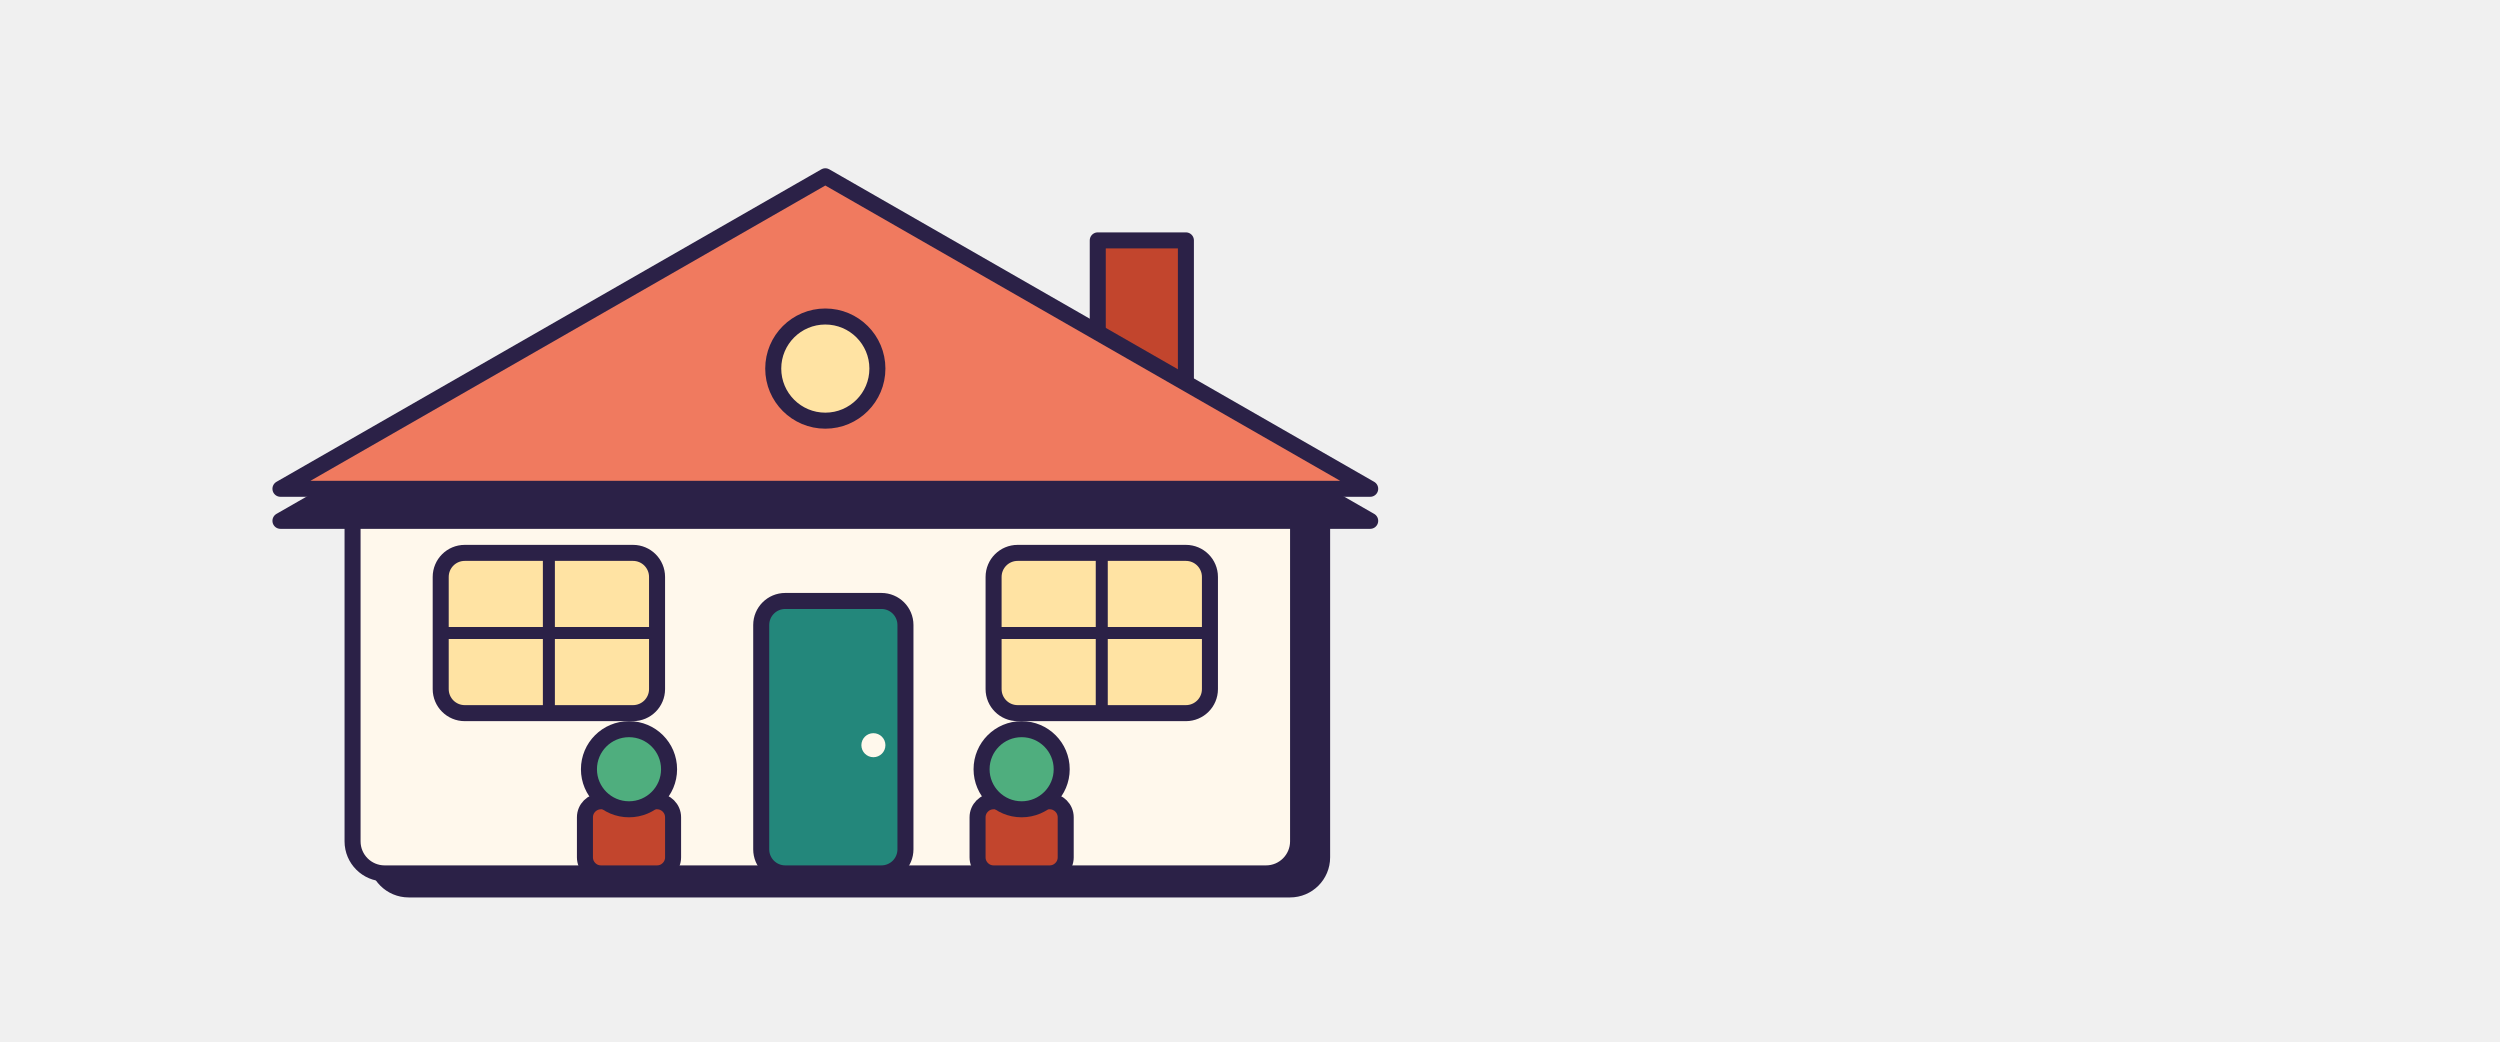
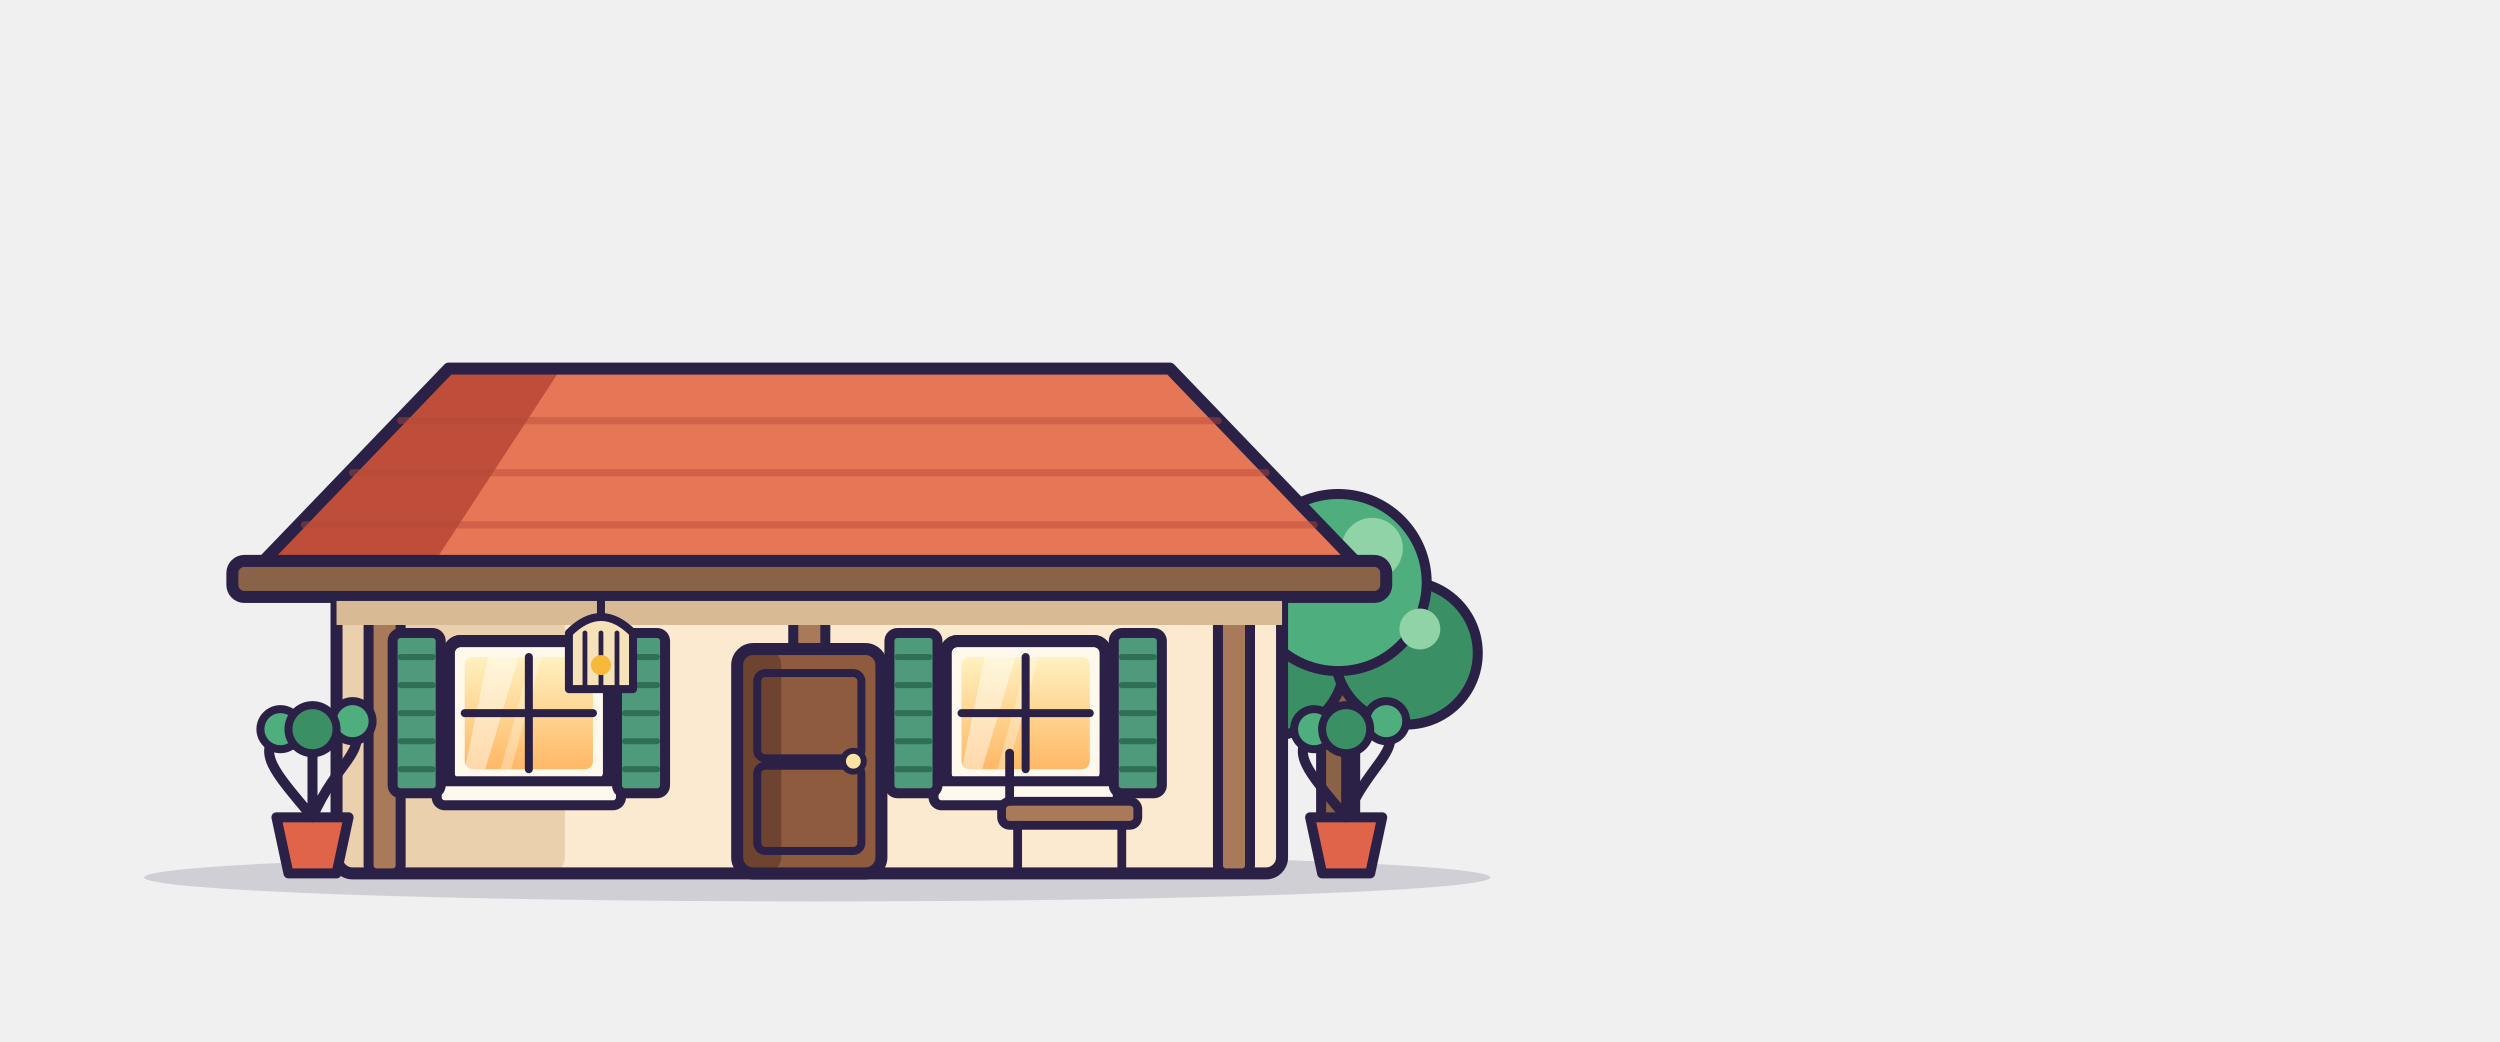
<svg xmlns="http://www.w3.org/2000/svg" width="624" height="260" viewBox="0 0 624 260">
-   <g stroke="#2B2147" stroke-width="4" stroke-linejoin="round" stroke-linecap="round">
-     <rect x="274" y="60" width="22" height="40" fill="#C2452D" />
-     <rect x="94" y="122" width="236" height="100" rx="8" fill="#2B2147" />
-     <rect x="88" y="114" width="236" height="104" rx="8" fill="#FFF8EC" />
-     <path d="M70 130 L206 52 L342 130 Z" fill="#2B2147" />
-     <path d="M70 122 L206 44 L342 122 Z" fill="#F07A5F" />
-     <circle cx="206" cy="92" r="13" fill="#FFE3A3" />
-     <rect x="190" y="150" width="36" height="68" rx="6" fill="#23877B" />
-     <rect x="110" y="138" width="54" height="40" rx="6" fill="#FFE3A3" />
-     <path d="M137 138 V178 M110 158 H164" fill="none" stroke-width="3" />
-     <rect x="248" y="138" width="54" height="40" rx="6" fill="#FFE3A3" />
-     <path d="M275 138 V178 M248 158 H302" fill="none" stroke-width="3" />
-     <rect x="146" y="200" width="22" height="18" rx="4" fill="#C2452D" />
-     <circle cx="157" cy="192" r="10" fill="#4FAE7E" />
-     <rect x="244" y="200" width="22" height="18" rx="4" fill="#C2452D" />
-     <circle cx="255" cy="192" r="10" fill="#4FAE7E" />
-   </g>
-   <circle cx="218" cy="186" r="3" fill="#FFF8EC" />
+   <defs>
+     <linearGradient id="lit" x1="0" y1="0" x2="0" y2="1">
+       <stop offset="0" stop-color="#FFF1BF" />
+       <stop offset="1" stop-color="#FFB866" />
+     </linearGradient>
+     <linearGradient id="glass" x1="0" y1="0" x2="0" y2="1">
+       <stop offset="0" stop-color="#EEF4FB" />
+       <stop offset="1" stop-color="#A9BFE3" />
+     </linearGradient>
+     <linearGradient id="glassdark" x1="0" y1="0" x2="0" y2="1">
+       <stop offset="0" stop-color="#C9D6EE" />
+       <stop offset="1" stop-color="#8297C4" />
+     </linearGradient>
+   </defs>
+   <ellipse cx="204" cy="219" rx="168" ry="6" fill="#2B2147" fill-opacity="0.16" />
+   <rect x="329.75" y="169.0" width="8.5" height="45.0" rx="3" fill="#8A6248" stroke="#2B2147" stroke-width="2.5" stroke-linejoin="round" />
+   <circle cx="317.0" cy="165.0" r="18.7" fill="#3B8F65" stroke="#2B2147" stroke-width="2.5" />
+   <circle cx="351.0" cy="163.0" r="17.85" fill="#3B8F65" stroke="#2B2147" stroke-width="2.5" />
+   <circle cx="334" cy="145.4" r="22.1" fill="#4FAE7E" stroke="#2B2147" stroke-width="2.5" />
+   <circle cx="342.5" cy="136.9" r="7.65" fill="#8FD3A6" />
+   <circle cx="354.4" cy="157.0" r="5.1" fill="#8FD3A6" />
+   <rect x="84" y="140" width="236" height="78" rx="4" fill="#FBEAD0" stroke-linejoin="round" />
+   <rect x="84" y="140" width="57" height="78" rx="4" fill="#EBD0AE" stroke-linejoin="round" />
+   <rect x="84" y="140" width="236" height="78" rx="4" fill="none" stroke="#2B2147" stroke-width="3" stroke-linejoin="round" />
+   <polygon points="62,144 112,92 292,92 342,144" fill="#E57656" />
+   <polygon points="62,144 112,92 140,92 106,144" fill="#BE4E39" />
+   <polygon points="62,144 112,92 292,92 342,144" fill="none" stroke="#2B2147" stroke-width="3" stroke-linejoin="round" />
+   <path d="M100 105 H304" fill="none" stroke="#B9473A" stroke-width="1.8" stroke-linejoin="round" stroke-linecap="round" stroke-opacity="0.45" />
+   <path d="M88 118 H316" fill="none" stroke="#B9473A" stroke-width="1.8" stroke-linejoin="round" stroke-linecap="round" stroke-opacity="0.45" />
+   <path d="M76 131 H328" fill="none" stroke="#B9473A" stroke-width="1.8" stroke-linejoin="round" stroke-linecap="round" stroke-opacity="0.45" />
+   <rect x="58" y="140" width="288" height="9" rx="3" fill="#8A6248" stroke="#2B2147" stroke-width="3" stroke-linejoin="round" />
+   <rect x="92" y="149" width="8" height="69" rx="2" fill="#A87A5A" stroke="#2B2147" stroke-width="2.5" stroke-linejoin="round" />
+   <rect x="198" y="149" width="8" height="69" rx="2" fill="#A87A5A" stroke="#2B2147" stroke-width="2.5" stroke-linejoin="round" />
+   <rect x="304" y="149" width="8" height="69" rx="2" fill="#A87A5A" stroke="#2B2147" stroke-width="2.5" stroke-linejoin="round" />
+   <rect x="84" y="150" width="236" height="6" rx="0" fill="#D8BA94" stroke-linejoin="round" />
+   <rect x="112" y="160" width="40" height="36" rx="3" fill="#FFF8EC" stroke="#2B2147" stroke-width="3" stroke-linejoin="round" />
+   <rect x="116" y="164" width="32" height="28" rx="2" fill="url(#lit)" stroke-linejoin="round" />
+   <polygon points="121.76,164 129.44,164 121.12,192 116.0,192" fill="#FFFFFF" fill-opacity="0.45" />
+   <polygon points="132.64,164 135.2,164 127.52,192 124.96,192" fill="#FFFFFF" fill-opacity="0.3" />
+   <path d="M132.0 164 V192 M116 178.0 H148" fill="none" stroke="#2B2147" stroke-width="2" stroke-linejoin="round" stroke-linecap="round" />
+   <rect x="112" y="160" width="40" height="36" rx="3" fill="none" stroke="#2B2147" stroke-width="3" stroke-linejoin="round" />
+   <rect x="109" y="195" width="46" height="6" rx="2" fill="#FFF8EC" stroke="#2B2147" stroke-width="2.5" stroke-linejoin="round" />
+   <rect x="98" y="158" width="12" height="40" rx="2" fill="#4E9A7A" stroke="#2B2147" stroke-width="2.5" stroke-linejoin="round" />
+   <rect x="154" y="158" width="12" height="40" rx="2" fill="#4E9A7A" stroke="#2B2147" stroke-width="2.5" stroke-linejoin="round" />
+   <path d="M100 164 H108 M156 164 H164" fill="none" stroke="#2F6F55" stroke-width="1.5" stroke-linejoin="round" stroke-linecap="round" />
+   <path d="M100 171 H108 M156 171 H164" fill="none" stroke="#2F6F55" stroke-width="1.5" stroke-linejoin="round" stroke-linecap="round" />
+   <path d="M100 178 H108 M156 178 H164" fill="none" stroke="#2F6F55" stroke-width="1.5" stroke-linejoin="round" stroke-linecap="round" />
+   <path d="M100 185 H108 M156 185 H164" fill="none" stroke="#2F6F55" stroke-width="1.5" stroke-linejoin="round" stroke-linecap="round" />
+   <path d="M100 192 H108 M156 192 H164" fill="none" stroke="#2F6F55" stroke-width="1.5" stroke-linejoin="round" stroke-linecap="round" />
+   <rect x="236" y="160" width="40" height="36" rx="3" fill="#FFF8EC" stroke="#2B2147" stroke-width="3" stroke-linejoin="round" />
+   <rect x="240" y="164" width="32" height="28" rx="2" fill="url(#lit)" stroke-linejoin="round" />
+   <polygon points="245.76,164 253.44,164 245.12,192 240.0,192" fill="#FFFFFF" fill-opacity="0.45" />
+   <polygon points="256.64,164 259.2,164 251.52,192 248.96,192" fill="#FFFFFF" fill-opacity="0.3" />
+   <path d="M256.0 164 V192 M240 178.0 H272" fill="none" stroke="#2B2147" stroke-width="2" stroke-linejoin="round" stroke-linecap="round" />
+   <rect x="236" y="160" width="40" height="36" rx="3" fill="none" stroke="#2B2147" stroke-width="3" stroke-linejoin="round" />
+   <rect x="233" y="195" width="46" height="6" rx="2" fill="#FFF8EC" stroke="#2B2147" stroke-width="2.5" stroke-linejoin="round" />
+   <rect x="222" y="158" width="12" height="40" rx="2" fill="#4E9A7A" stroke="#2B2147" stroke-width="2.5" stroke-linejoin="round" />
+   <rect x="278" y="158" width="12" height="40" rx="2" fill="#4E9A7A" stroke="#2B2147" stroke-width="2.5" stroke-linejoin="round" />
+   <path d="M224 164 H232 M280 164 H288" fill="none" stroke="#2F6F55" stroke-width="1.5" stroke-linejoin="round" stroke-linecap="round" />
+   <path d="M224 171 H232 M280 171 H288" fill="none" stroke="#2F6F55" stroke-width="1.5" stroke-linejoin="round" stroke-linecap="round" />
+   <path d="M224 178 H232 M280 178 H288" fill="none" stroke="#2F6F55" stroke-width="1.5" stroke-linejoin="round" stroke-linecap="round" />
+   <path d="M224 185 H232 M280 185 H288" fill="none" stroke="#2F6F55" stroke-width="1.5" stroke-linejoin="round" stroke-linecap="round" />
+   <path d="M224 192 H232 M280 192 H288" fill="none" stroke="#2F6F55" stroke-width="1.5" stroke-linejoin="round" stroke-linecap="round" />
+   <rect x="184" y="162" width="36" height="56" rx="4" fill="#8E5B3E" stroke-linejoin="round" />
+   <rect x="184" y="162" width="11" height="56" rx="4" fill="#6E4430" stroke-linejoin="round" />
+   <rect x="189" y="168" width="26" height="21.28" rx="2" fill="none" stroke="#2B2147" stroke-width="2" stroke-linejoin="round" />
+   <rect x="189" y="191.12" width="26" height="21.28" rx="2" fill="none" stroke="#2B2147" stroke-width="2" stroke-linejoin="round" />
+   <rect x="184" y="162" width="36" height="56" rx="4" fill="none" stroke="#2B2147" stroke-width="3" stroke-linejoin="round" />
+   <circle cx="213" cy="190.0" r="2.6" fill="#FFE3A3" stroke="#2B2147" stroke-width="1.5" />
+   <path d="M150 149 V158" fill="none" stroke="#2B2147" stroke-width="2" stroke-linejoin="round" stroke-linecap="round" />
+   <path d="M142 158 Q150 150 158 158 V172 H142 Z" fill="#F6E2B8" stroke="#2B2147" stroke-width="2" stroke-linejoin="round" stroke-linecap="round" />
+   <path d="M146 158 V172 M150 158 V172 M154 158 V172" fill="none" stroke="#2B2147" stroke-width="1.2" stroke-linejoin="round" stroke-linecap="round" />
+   <circle cx="150" cy="166" r="2.5" fill="#F6B93B" />
+   <rect x="250" y="200" width="34" height="6" rx="2" fill="#A87A5A" stroke="#2B2147" stroke-width="2.2" stroke-linejoin="round" />
+   <path d="M254 206 V218 M280 206 V218 M252 200 V188" fill="none" stroke="#2B2147" stroke-width="2.2" stroke-linejoin="round" stroke-linecap="round" />
+   <polygon points="69,204 87,204 84,218 72,218" fill="#E0644A" stroke="#2B2147" stroke-width="2.5" stroke-linejoin="round" />
+   <path d="M78 204 C68 192 64 188 70 182 M78 204 C84 190 92 188 88 180 M78 204 V184" fill="none" stroke="#2B2147" stroke-width="2.5" stroke-linejoin="round" stroke-linecap="round" />
+   <circle cx="70" cy="182" r="5" fill="#4FAE7E" stroke="#2B2147" stroke-width="2" />
+   <circle cx="88" cy="180" r="5" fill="#4FAE7E" stroke="#2B2147" stroke-width="2" />
+   <circle cx="78" cy="182" r="6" fill="#3B8F65" stroke="#2B2147" stroke-width="2" />
+   <polygon points="327,204 345,204 342,218 330,218" fill="#E0644A" stroke="#2B2147" stroke-width="2.5" stroke-linejoin="round" />
+   <path d="M336 204 C326 192 322 188 328 182 M336 204 C342 190 350 188 346 180 M336 204 V184" fill="none" stroke="#2B2147" stroke-width="2.5" stroke-linejoin="round" stroke-linecap="round" />
+   <circle cx="328" cy="182" r="5" fill="#4FAE7E" stroke="#2B2147" stroke-width="2" />
+   <circle cx="346" cy="180" r="5" fill="#4FAE7E" stroke="#2B2147" stroke-width="2" />
+   <circle cx="336" cy="182" r="6" fill="#3B8F65" stroke="#2B2147" stroke-width="2" />
</svg>
